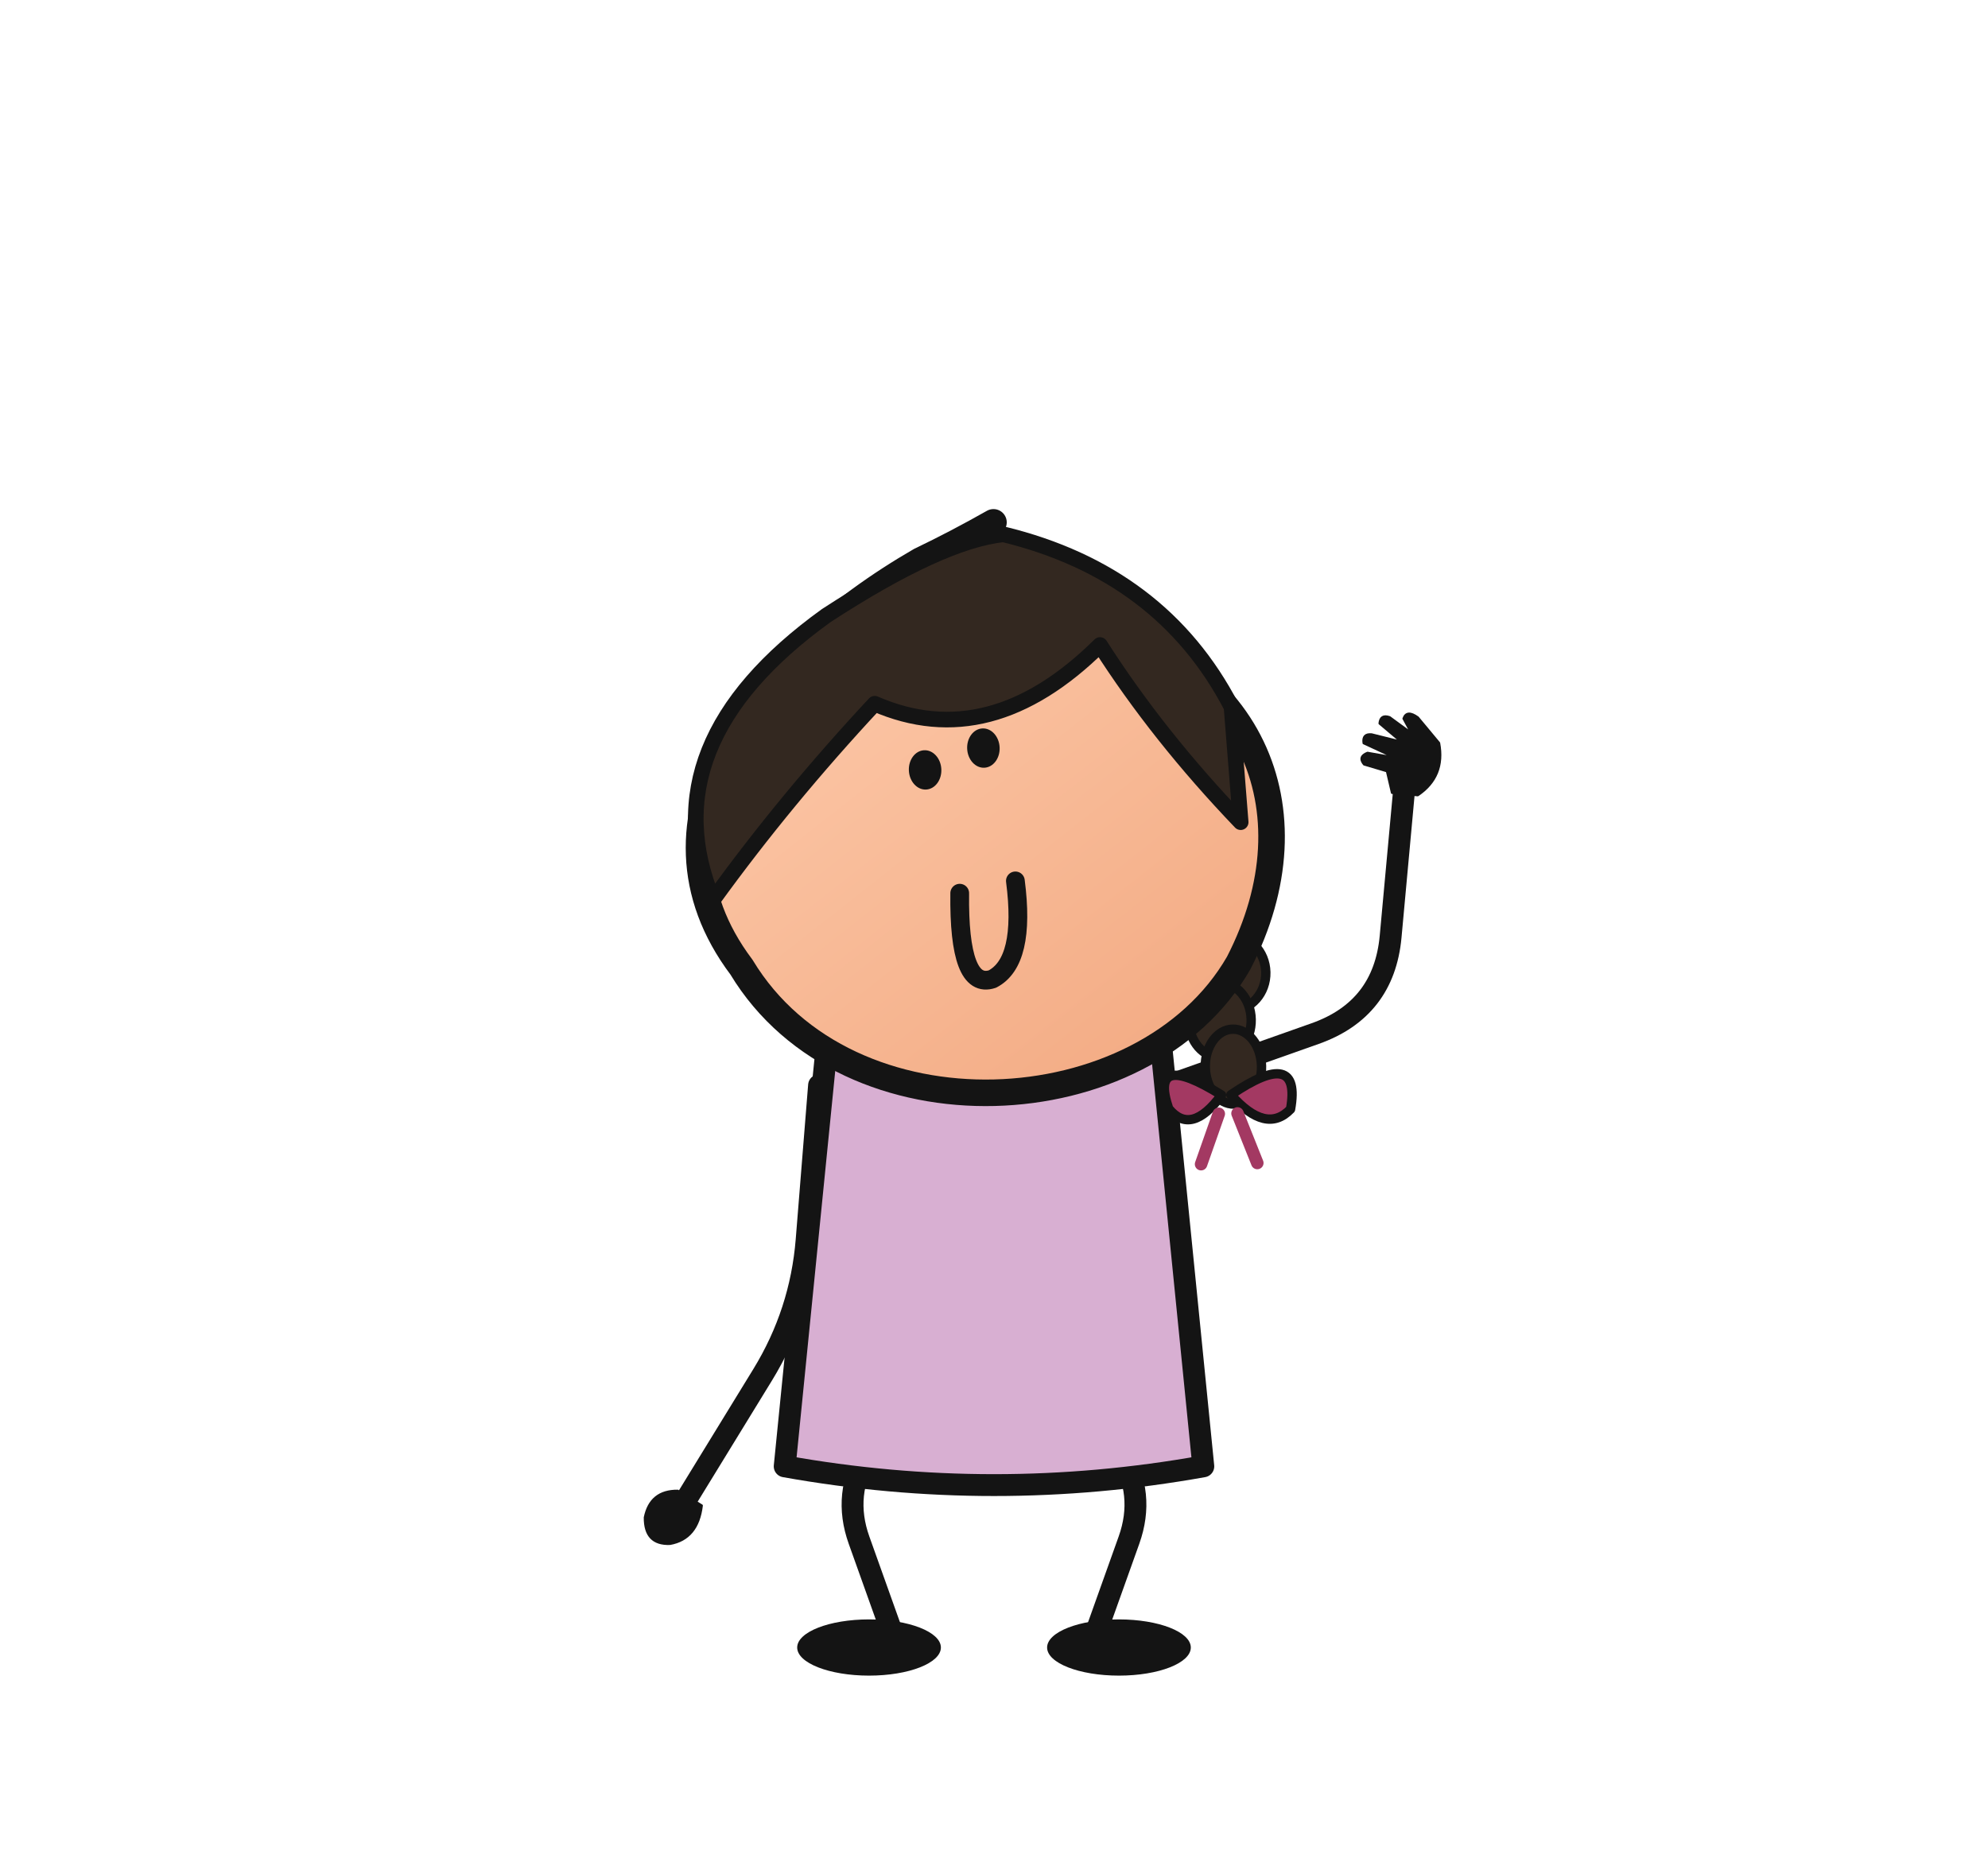
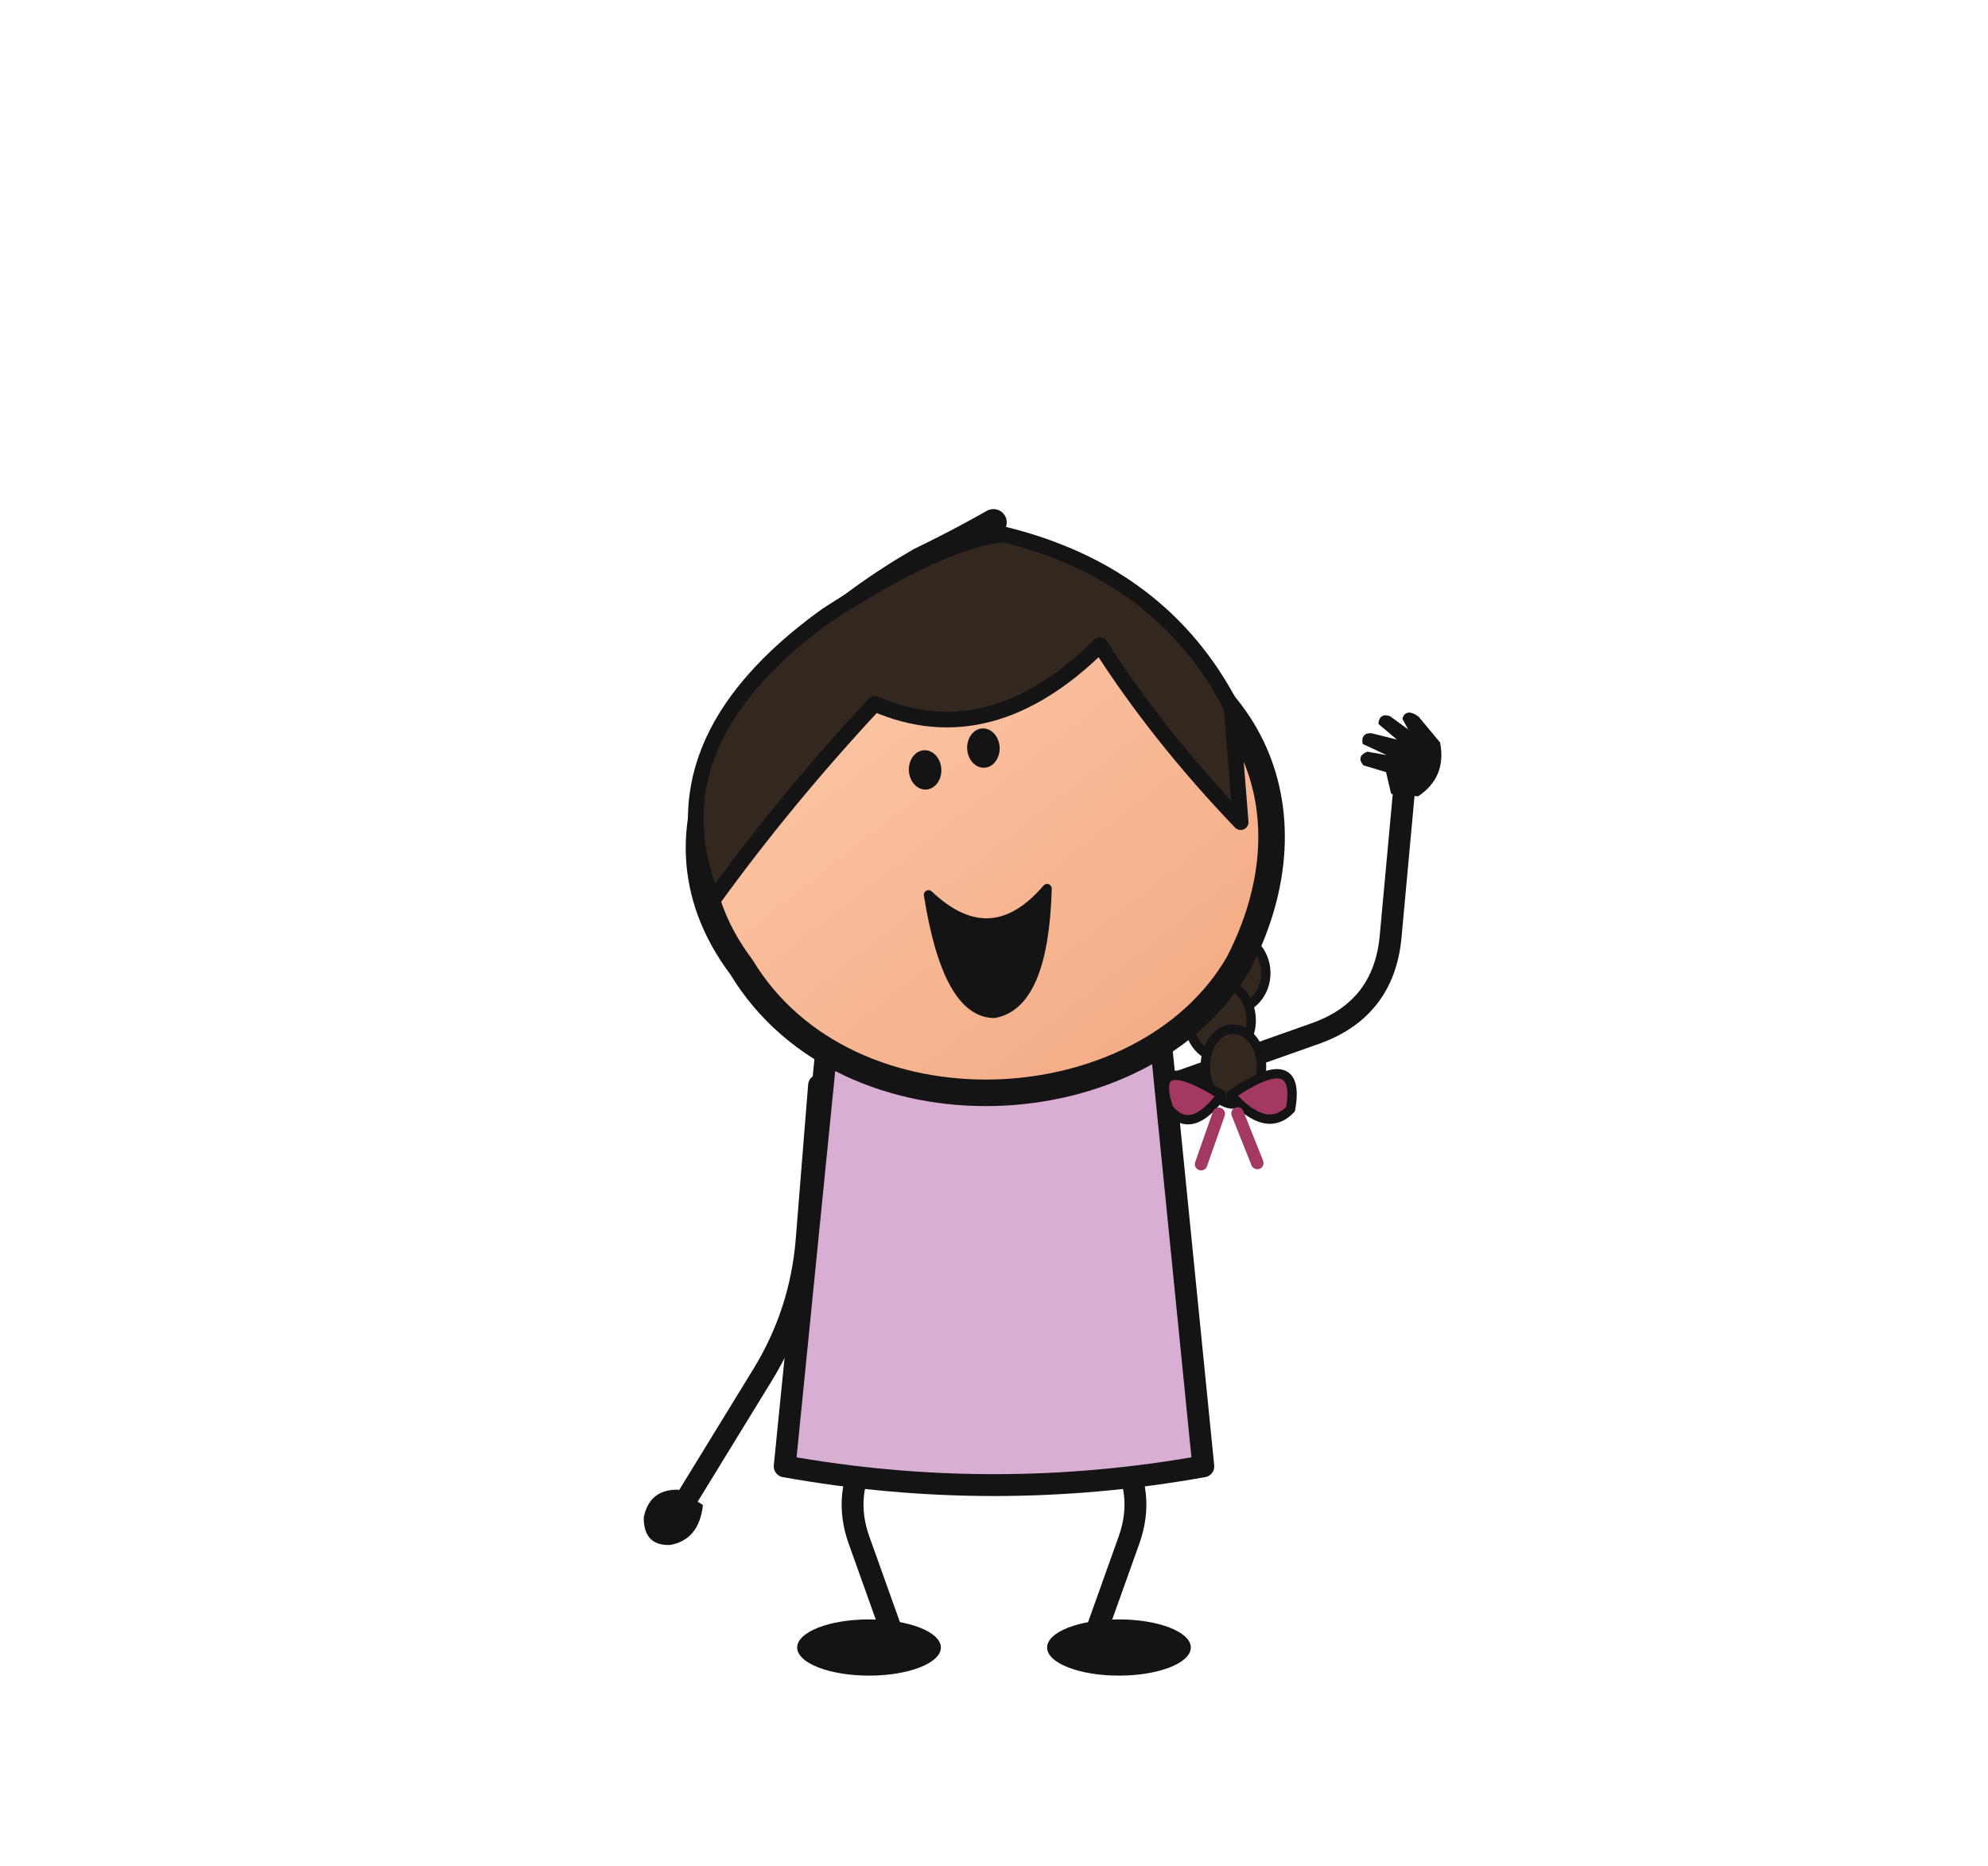
<svg xmlns="http://www.w3.org/2000/svg" viewBox="-245 -410 490 460" role="img" aria-label="البنت">
  <g transform="scale(0.77 0.77) translate(0 0)">
    <defs>
      <linearGradient id="dodo-girl-skin" x1="0" y1="0" x2=".7" y2="1">
        <stop stop-color="#ffcfb1" />
        <stop offset="1" stop-color="#f3ac85" />
      </linearGradient>
      <linearGradient id="dodo-girl-shirt" x1="0" y1="0" x2=".7" y2="1">
        <stop stop-color="#d8afd2" />
        <stop offset="1" stop-color="#d8afd2" />
      </linearGradient>
    </defs>
    <path d="M-23 -96 L-40.326 -67.539 Q-48.48 -54.146 -43.206 -39.379 L-32 -8" fill="none" stroke="#141414" stroke-width="7" stroke-linecap="round" stroke-linejoin="round" />
    <ellipse cx="-40" cy="-5" rx="23" ry="9" fill="#141414" stroke="#141414" stroke-width="0" />
    <path d="M23 -96 L40.326 -67.539 Q48.48 -54.146 43.206 -39.379 L32 -8" fill="none" stroke="#141414" stroke-width="7" stroke-linecap="round" stroke-linejoin="round" />
    <ellipse cx="40" cy="-5" rx="23" ry="9" fill="#141414" stroke="#141414" stroke-width="0" />
    <path d="M-56 -185 L-59.974 -135.519 Q-61.844 -112.234 -74.054 -92.319 L-100 -50" fill="none" stroke="#141414" stroke-width="7" stroke-linecap="round" stroke-linejoin="round" />
    <path d="M56 -185 L102.799 -201.553 Q124.822 -209.343 126.96 -232.605 L131.503 -282.036" fill="none" stroke="#141414" stroke-width="7" stroke-linecap="round" stroke-linejoin="round" />
    <path d="M-53 -203 Q0 -217 53 -203 L67 -63 Q0 -51 -67 -63Z" fill="url(#dodo-girl-shirt)" stroke="#141414" stroke-width="7" stroke-linecap="round" stroke-linejoin="round" />
    <g transform="translate(-100 -50) rotate(121.513) scale(.75)">
      <path d="M-5 -7 Q8 -13 16 -4 Q22 5 12 11 Q1 15 -5 5Z" fill="#141414" stroke="#141414" stroke-width="1" stroke-linecap="round" stroke-linejoin="round" />
    </g>
    <g transform="translate(131.503 -282.036) rotate(-84.749) scale(.75)">
      <path d="M-5 -5 L4 -8 L6 -18 Q9 -21 11 -17 L10 -5 L15 -19 Q19 -20 19 -16 L17 -3 L24 -13 Q28 -13 27 -9 L21 1 L27 -3 Q31 -2 28 3 L18 13 Q4 17 -5 6Z" fill="#141414" stroke="#141414" stroke-width="1" stroke-linecap="round" stroke-linejoin="round" />
    </g>
    <g transform="translate(0 0) rotate(-3 0 -190)">
      <g transform="translate(76 -232) rotate(1.804)">
        <ellipse cx="-2" cy="0" rx="12" ry="12" fill="#332820" stroke="#141414" stroke-width="3" />
        <ellipse cx="2" cy="15" rx="11" ry="12" fill="#332820" stroke="#141414" stroke-width="3" />
        <ellipse cx="-2" cy="30" rx="10" ry="12" fill="#332820" stroke="#141414" stroke-width="3" />
        <ellipse cx="2" cy="45" rx="9" ry="12" fill="#332820" stroke="#141414" stroke-width="3" />
        <path d="M-2 54 Q-25 39 -19 58 Q-12 67 -2 54 M1 54 Q24 39 20 59 Q12 67 1 54Z" fill="#a33962" stroke="#141414" stroke-width="3" stroke-linecap="round" stroke-linejoin="round" />
        <path d="M-3 60 L-9 76 M3 60 L9 76" fill="none" stroke="#a33962" stroke-width="4" stroke-linecap="round" stroke-linejoin="round" />
      </g>
      <path d="M-79 -227 C-112 -276 -70 -326 -15 -354 Q-3 -359 9 -365 Q-2 -350 -17 -337 Q12 -345 27 -350 Q5 -337 31 -333 C89 -318 108 -268 80 -220 C47 -169 -48 -169 -79 -227Z" fill="url(#dodo-girl-skin)" stroke="#141414" stroke-width="8.5" stroke-linecap="round" stroke-linejoin="round" />
      <path d="M-87 -249 Q-105 -300 -46 -338 Q-8 -360 12 -361 Q62 -346 82 -302 L83 -265 Q58 -294 41 -324 Q4 -291 -32 -309 Q-62 -280 -87 -249Z" fill="#332820" stroke="#141414" stroke-width="5" stroke-linecap="round" stroke-linejoin="round" />
      <g data-face="">
-         <ellipse cx="-17" cy="-287" rx="5.2" ry="6.3" fill="#141414" stroke="#141414" stroke-width="0" />
-         <ellipse cx="2" cy="-293" rx="5.2" ry="6.3" fill="#141414" stroke="#141414" stroke-width="0" />
-         <g data-mouth="" data-mouth-open="-1">
-           <path d="M-8 -247 Q-10 -216 1 -219 Q12 -224 10 -250" fill="none" stroke="#141414" stroke-width="6" stroke-linecap="round" stroke-linejoin="round" />
+         <g transform="translate(0 0)">
+           <ellipse cx="-17" cy="-287" rx="5.2" ry="6.3" fill="#141414" stroke="#141414" stroke-width="0" />
+           <ellipse cx="2" cy="-293" rx="5.2" ry="6.3" fill="#141414" stroke="#141414" stroke-width="0" />
+           <g data-mouth="" data-mouth-open="-1">
+             <path d="M-18 -247 Q-14 -209 1 -208 Q17 -210 20 -247 Q1 -227 -18 -247Z" fill="#141414" stroke="#141414" stroke-width="3" stroke-linecap="round" stroke-linejoin="round" />
+           </g>
        </g>
      </g>
    </g>
  </g>
</svg>
